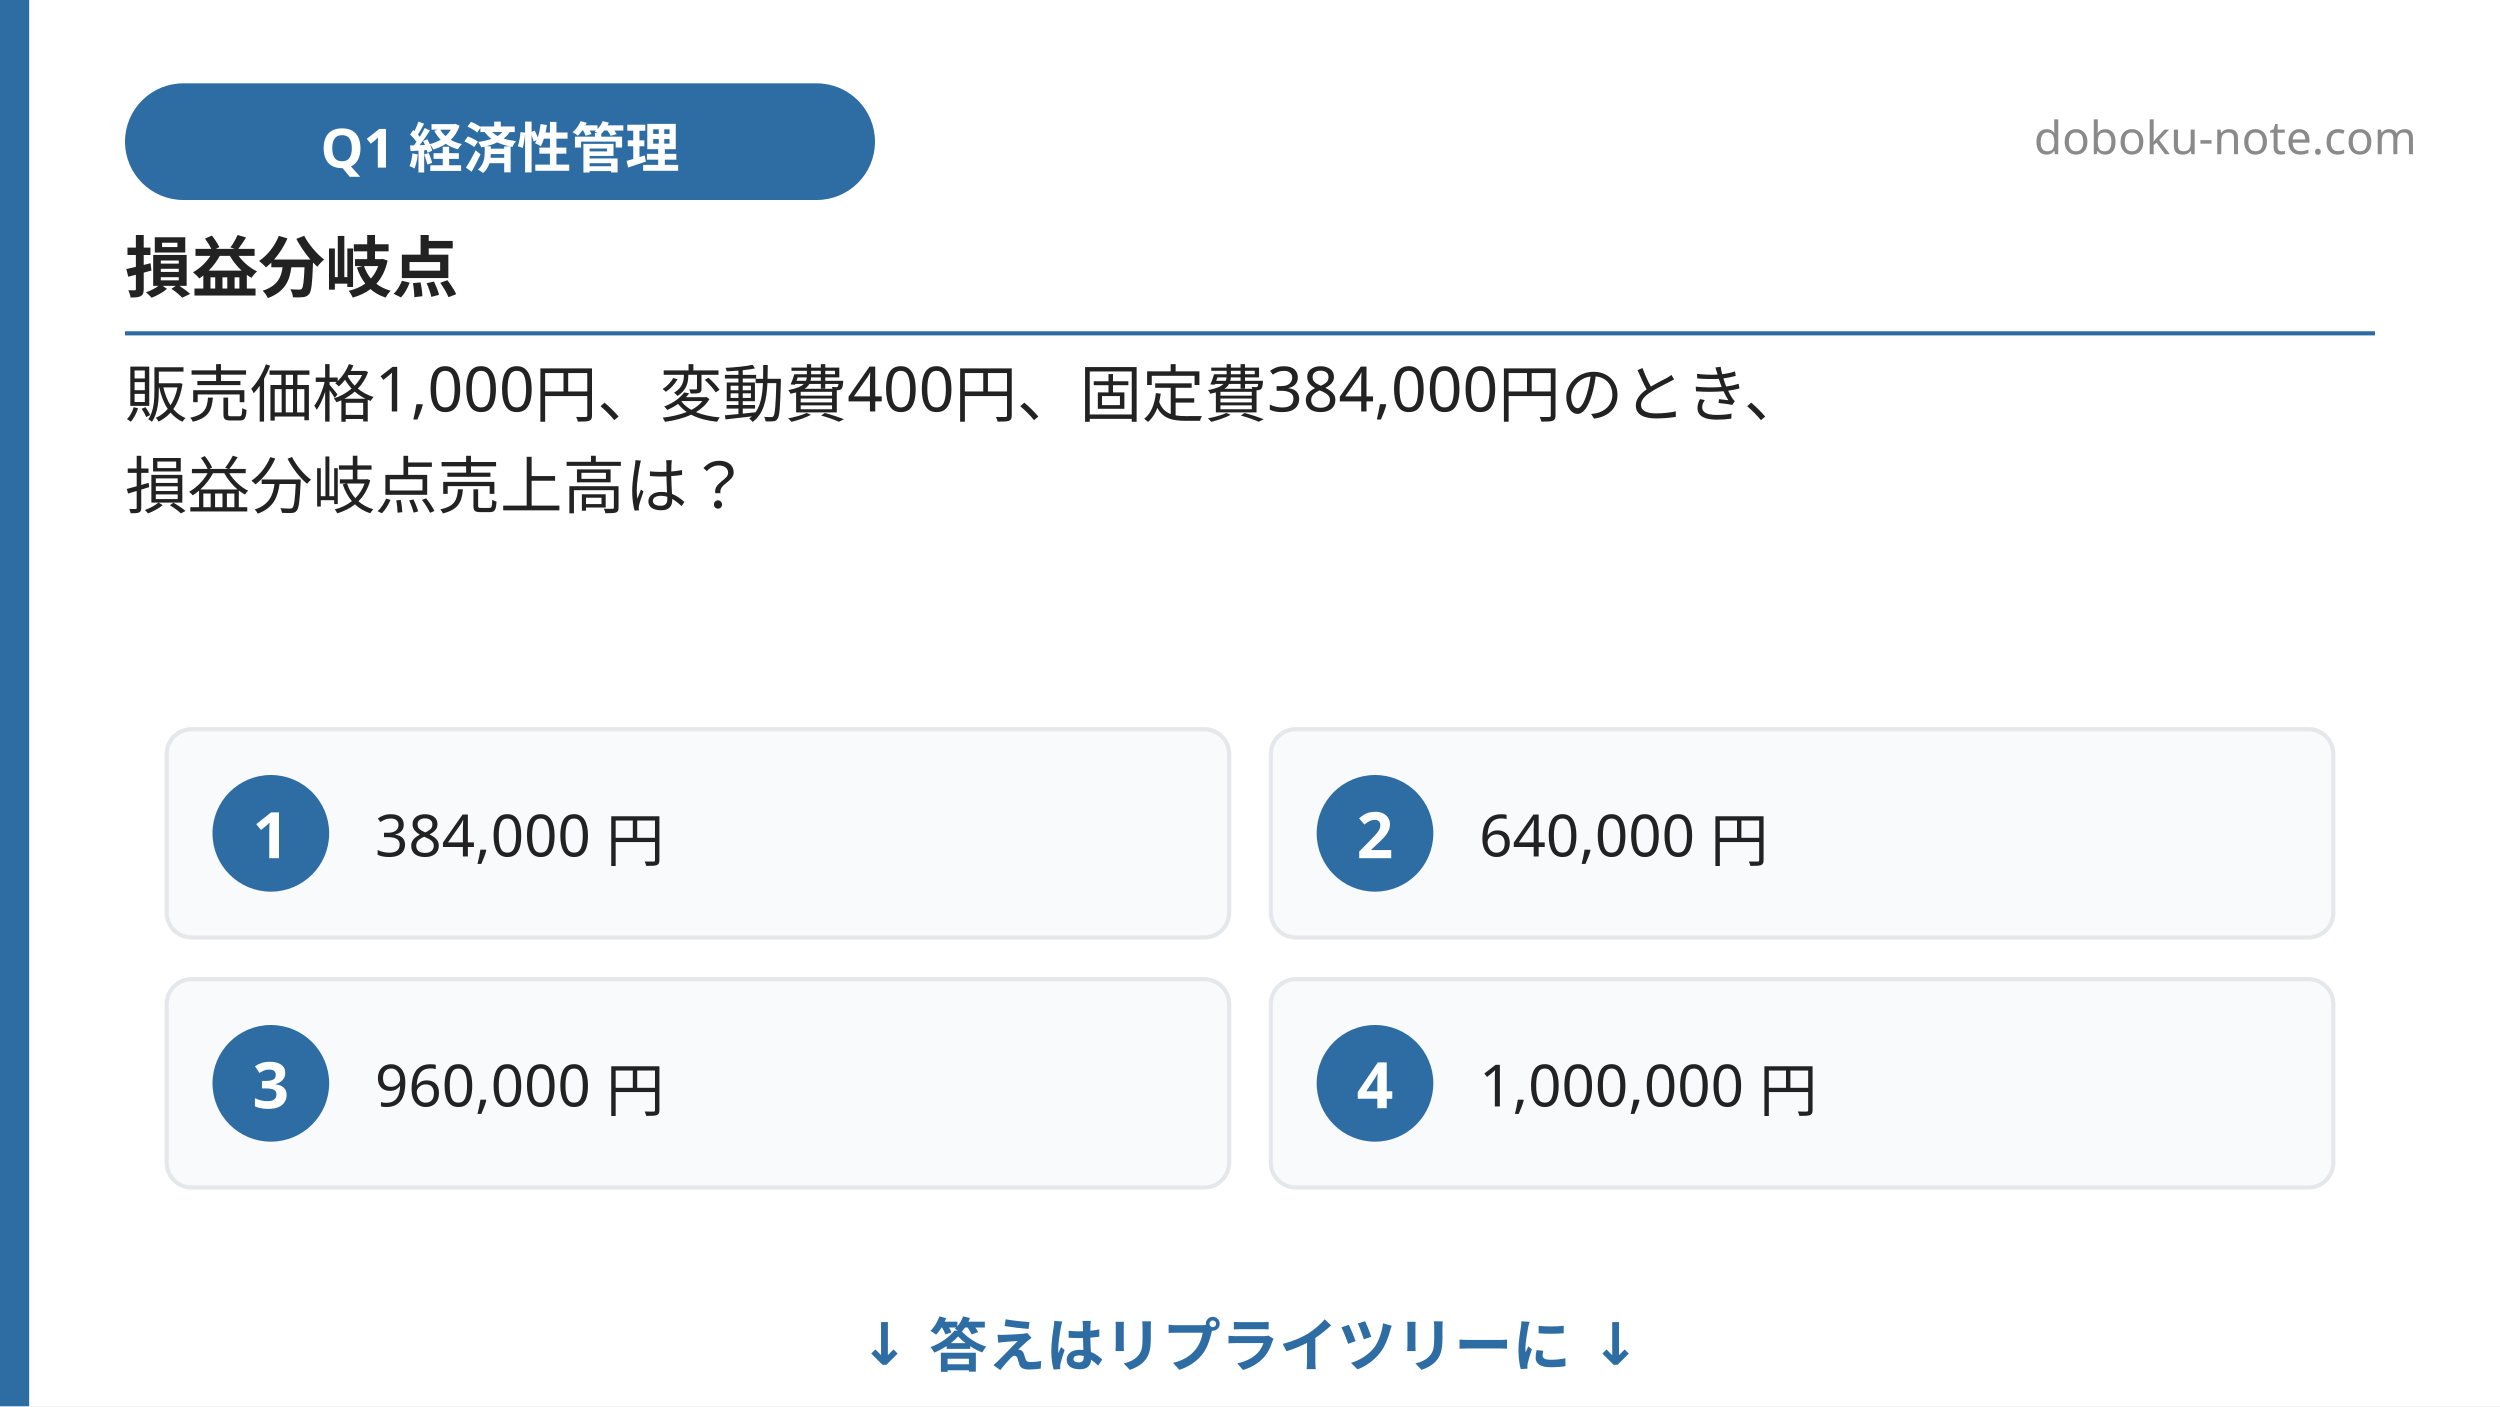
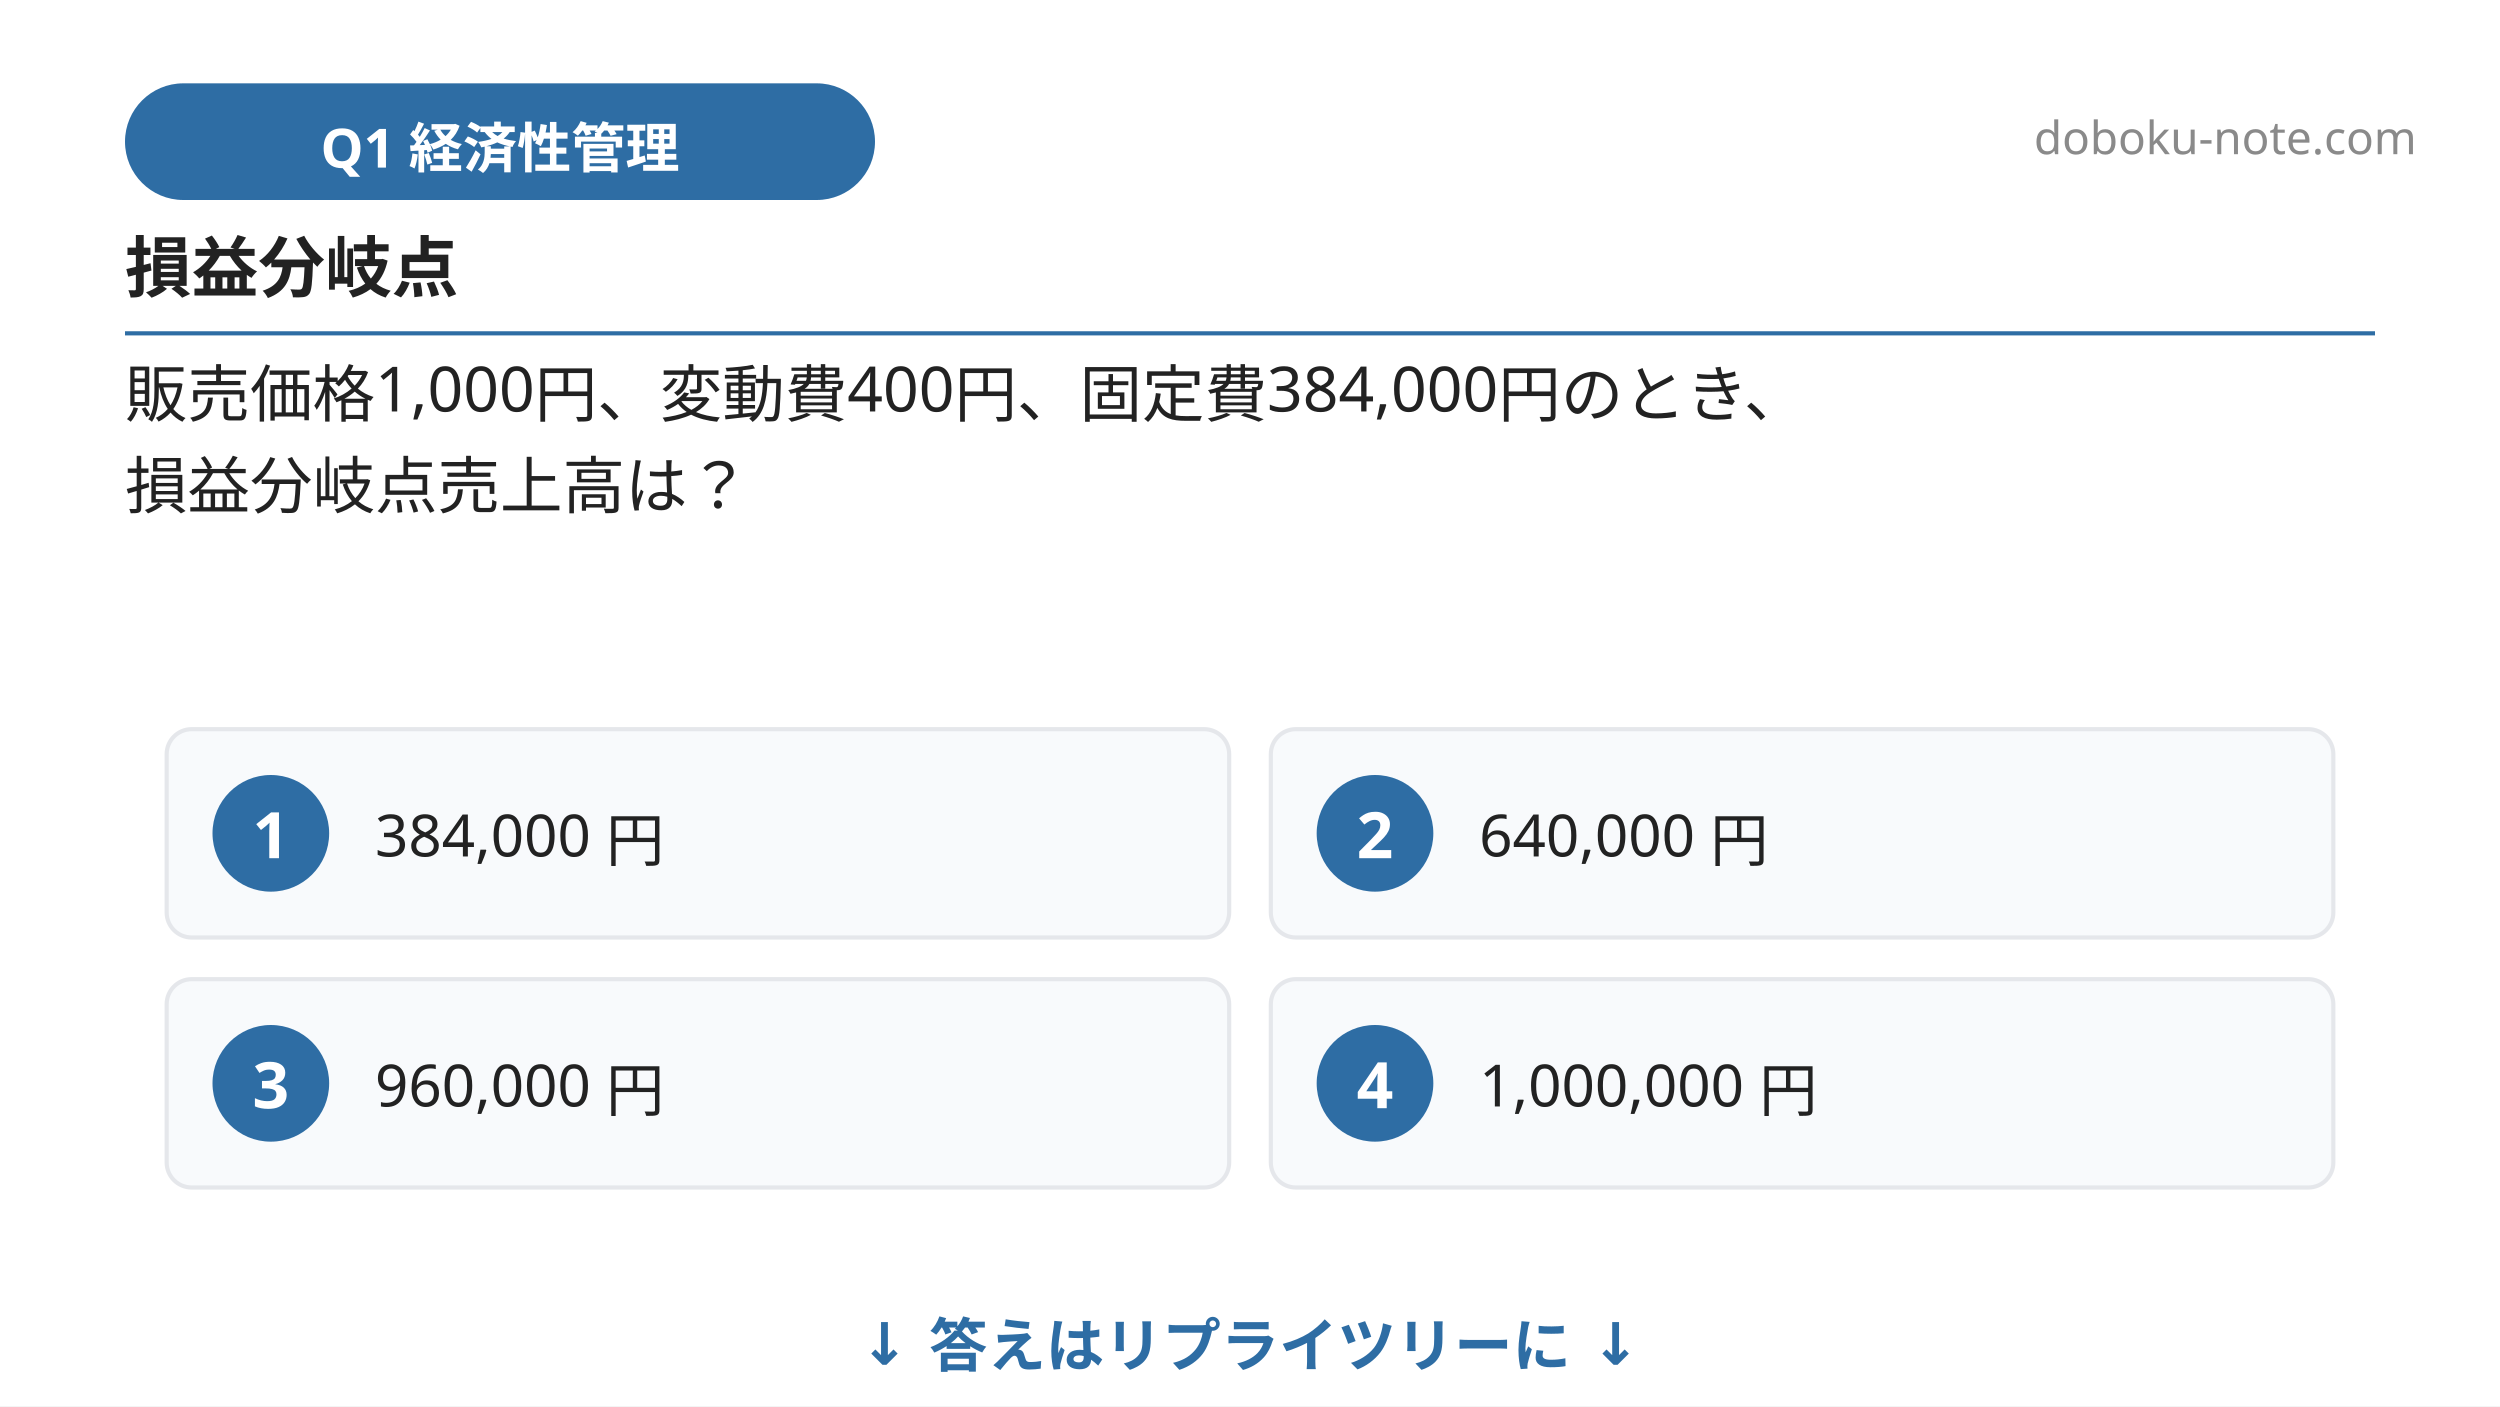
<svg xmlns="http://www.w3.org/2000/svg" width="1200" height="675" viewBox="0 0 1200 675">
  <rect x="0" y="0" width="1200" height="675" fill="#ffffff" />
-   <rect x="0" y="0" width="14" height="675" fill="#2e6da4" />
  <rect x="60" y="40" width="360" height="56" rx="28" fill="#2e6da4" />
  <text x="240" y="68" font-family="'Hiragino Sans', 'Hiragino Kaku Gothic ProN', 'Yu Gothic', 'Noto Sans JP', sans-serif" font-size="26" font-weight="700" fill="#ffffff" text-anchor="middle" dominant-baseline="central">Q1 経済性管理</text>
  <text x="1160" y="74" font-family="'Hiragino Sans', 'Hiragino Kaku Gothic ProN', 'Yu Gothic', 'Noto Sans JP', sans-serif" font-size="22" fill="#8a8a8a" text-anchor="end">doboku-note.com</text>
  <text x="60" y="140" font-family="'Hiragino Sans', 'Hiragino Kaku Gothic ProN', 'Yu Gothic', 'Noto Sans JP', sans-serif" font-size="32" font-weight="800" fill="#222222">損益分岐点</text>
  <line x1="60" y1="160" x2="1140" y2="160" stroke="#2e6da4" stroke-width="2" />
  <text font-family="'Hiragino Sans', 'Hiragino Kaku Gothic ProN', 'Yu Gothic', 'Noto Sans JP', sans-serif" font-size="30" font-weight="500" fill="#222222">
    <tspan x="60" y="200">販売価格1,000円、変動費400円、固定費384,000円のとき、</tspan>
    <tspan x="60" y="244">損益分岐点売上高は？</tspan>
  </text>
  <g>
    <rect x="80" y="350" width="510" height="100" rx="12" fill="#f8fafc" stroke="#e5e7eb" stroke-width="2" />
    <circle cx="130" cy="400" r="28" fill="#2e6da4" />
    <text x="130" y="400" font-family="'Hiragino Sans', 'Hiragino Kaku Gothic ProN', 'Yu Gothic', 'Noto Sans JP', sans-serif" font-size="30.8" font-weight="700" fill="#ffffff" text-anchor="middle" dominant-baseline="central">1</text>
    <text font-family="'Hiragino Sans', 'Hiragino Kaku Gothic ProN', 'Yu Gothic', 'Noto Sans JP', sans-serif" font-size="28" fill="#222222" dominant-baseline="central">
      <tspan x="180" y="400">384,000 円</tspan>
    </text>
  </g>
  <g>
    <rect x="610" y="350" width="510" height="100" rx="12" fill="#f8fafc" stroke="#e5e7eb" stroke-width="2" />
    <circle cx="660" cy="400" r="28" fill="#2e6da4" />
    <text x="660" y="400" font-family="'Hiragino Sans', 'Hiragino Kaku Gothic ProN', 'Yu Gothic', 'Noto Sans JP', sans-serif" font-size="30.8" font-weight="700" fill="#ffffff" text-anchor="middle" dominant-baseline="central">2</text>
    <text font-family="'Hiragino Sans', 'Hiragino Kaku Gothic ProN', 'Yu Gothic', 'Noto Sans JP', sans-serif" font-size="28" fill="#222222" dominant-baseline="central">
      <tspan x="710" y="400">640,000 円</tspan>
    </text>
  </g>
  <g>
    <rect x="80" y="470" width="510" height="100" rx="12" fill="#f8fafc" stroke="#e5e7eb" stroke-width="2" />
    <circle cx="130" cy="520" r="28" fill="#2e6da4" />
    <text x="130" y="520" font-family="'Hiragino Sans', 'Hiragino Kaku Gothic ProN', 'Yu Gothic', 'Noto Sans JP', sans-serif" font-size="30.8" font-weight="700" fill="#ffffff" text-anchor="middle" dominant-baseline="central">3</text>
    <text font-family="'Hiragino Sans', 'Hiragino Kaku Gothic ProN', 'Yu Gothic', 'Noto Sans JP', sans-serif" font-size="28" fill="#222222" dominant-baseline="central">
      <tspan x="180" y="520">960,000 円</tspan>
    </text>
  </g>
  <g>
    <rect x="610" y="470" width="510" height="100" rx="12" fill="#f8fafc" stroke="#e5e7eb" stroke-width="2" />
    <circle cx="660" cy="520" r="28" fill="#2e6da4" />
    <text x="660" y="520" font-family="'Hiragino Sans', 'Hiragino Kaku Gothic ProN', 'Yu Gothic', 'Noto Sans JP', sans-serif" font-size="30.8" font-weight="700" fill="#ffffff" text-anchor="middle" dominant-baseline="central">4</text>
    <text font-family="'Hiragino Sans', 'Hiragino Kaku Gothic ProN', 'Yu Gothic', 'Noto Sans JP', sans-serif" font-size="28" fill="#222222" dominant-baseline="central">
      <tspan x="710" y="520">1,000,000 円</tspan>
    </text>
  </g>
  <text x="600" y="655" font-family="'Hiragino Sans', 'Hiragino Kaku Gothic ProN', 'Yu Gothic', 'Noto Sans JP', sans-serif" font-size="28" font-weight="700" fill="#2e6da4" text-anchor="middle">↓ 答えはリプライツリーに ↓</text>
</svg>
